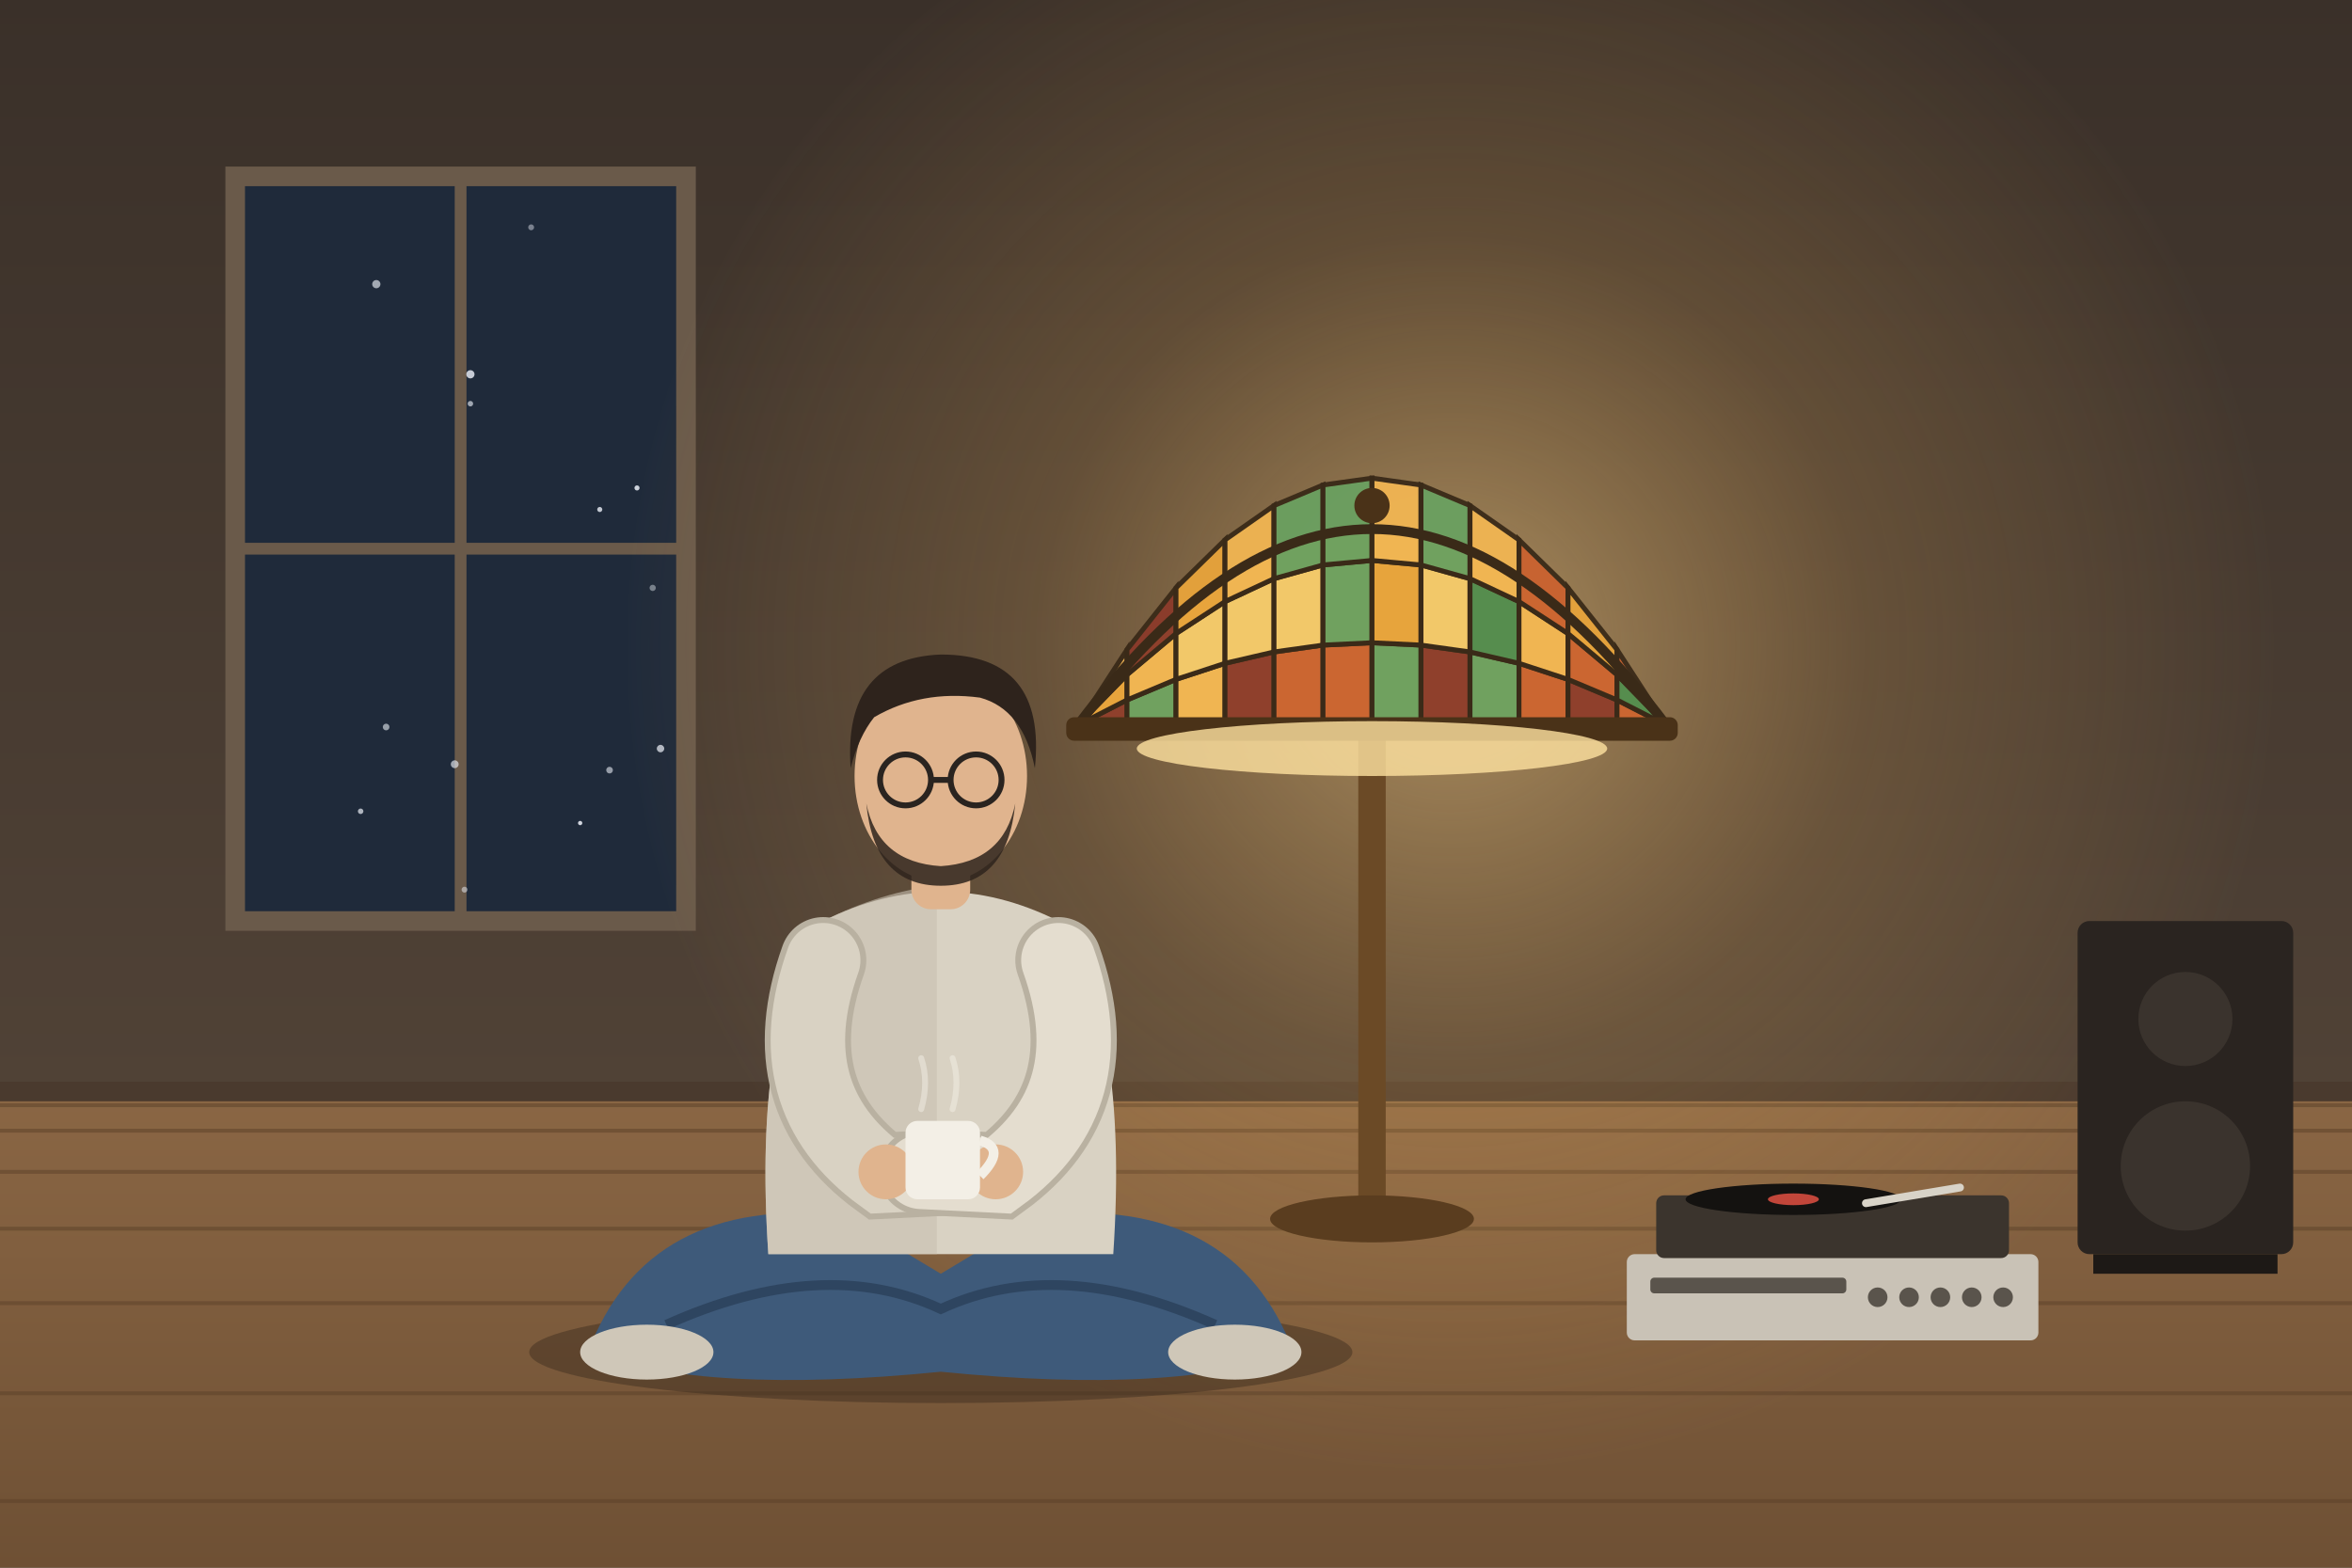
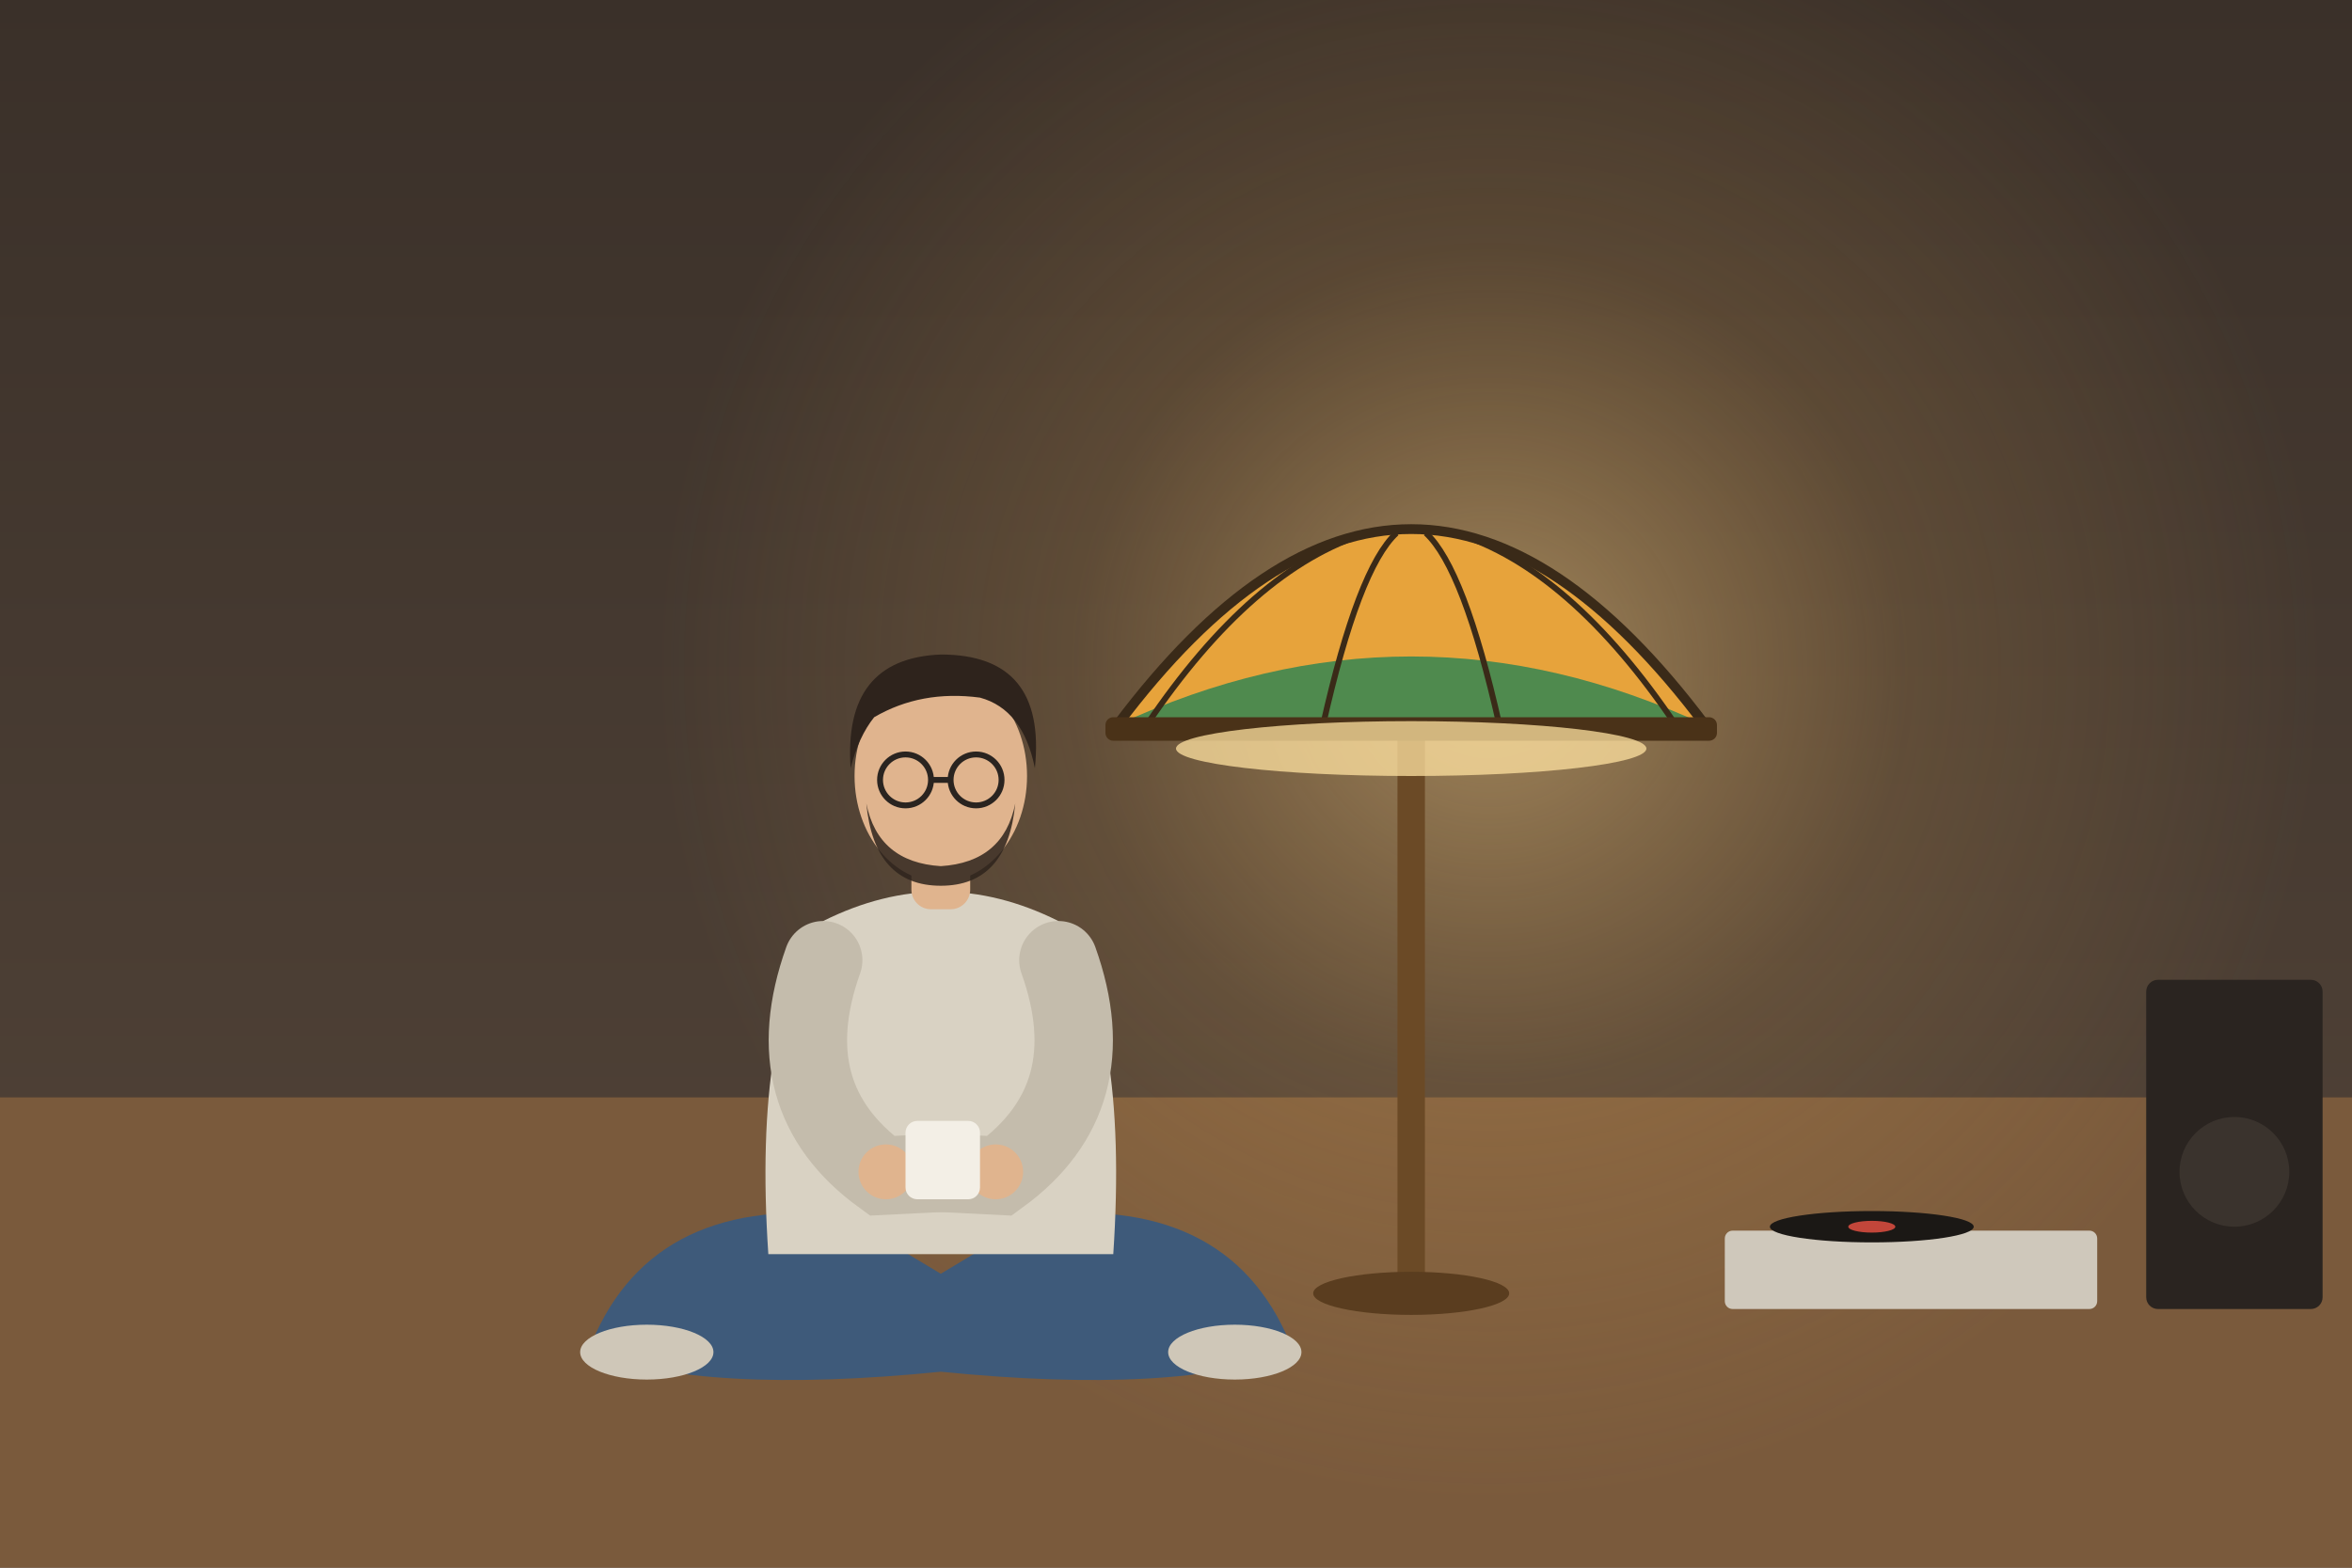
<svg xmlns="http://www.w3.org/2000/svg" viewBox="0 0 1200 800" width="1200" height="800">
  <defs>
    <linearGradient id="room" x1="0" y1="0" x2="0" y2="1">
      <stop offset="0" stop-color="#3a3029" />
-       <stop offset="1" stop-color="#5a4a3c" />
+       <stop offset="1" stop-color="#55463a" />
    </linearGradient>
    <radialGradient id="lamplight" cx="0.5" cy="0.5" r="0.5">
-       <stop offset="0" stop-color="#ffd58a" stop-opacity="0.55" />
-       <stop offset="0.5" stop-color="#f4b860" stop-opacity="0.18" />
+       <stop offset="0" stop-color="#ffd58a" stop-opacity="0.5" />
+       <stop offset="0.5" stop-color="#f4b860" stop-opacity="0.15" />
      <stop offset="1" stop-color="#f4b860" stop-opacity="0" />
    </radialGradient>
-     <linearGradient id="floor" x1="0" y1="0" x2="0" y2="1">
-       <stop offset="0" stop-color="#8a6644" />
-       <stop offset="1" stop-color="#6e5034" />
-     </linearGradient>
  </defs>
  <rect width="1200" height="800" fill="url(#room)" />
-   <rect x="120" y="90" width="230" height="380" fill="#1f2a3a" />
-   <rect x="120" y="90" width="230" height="380" fill="none" stroke="#6a5a4a" stroke-width="10" />
-   <line x1="235" y1="90" x2="235" y2="470" stroke="#6a5a4a" stroke-width="6" />
-   <line x1="120" y1="280" x2="350" y2="280" stroke="#6a5a4a" stroke-width="6" />
-   <circle cx="296" cy="420" r="1.1" fill="#e8ecf4" opacity="0.88" />
-   <circle cx="240" cy="191" r="2.1" fill="#e8ecf4" opacity="0.83" />
-   <circle cx="325" cy="249" r="1.3" fill="#e8ecf4" opacity="0.86" />
-   <circle cx="237" cy="454" r="1.5" fill="#e8ecf4" opacity="0.52" />
-   <circle cx="306" cy="260" r="1.3" fill="#e8ecf4" opacity="0.81" />
-   <circle cx="240" cy="206" r="1.4" fill="#e8ecf4" opacity="0.64" />
-   <circle cx="311" cy="393" r="1.7" fill="#e8ecf4" opacity="0.59" />
-   <circle cx="333" cy="300" r="1.6" fill="#e8ecf4" opacity="0.44" />
-   <circle cx="337" cy="382" r="1.9" fill="#e8ecf4" opacity="0.73" />
-   <circle cx="197" cy="371" r="1.7" fill="#e8ecf4" opacity="0.60" />
-   <circle cx="232" cy="390" r="2.0" fill="#e8ecf4" opacity="0.65" />
-   <circle cx="192" cy="145" r="2.1" fill="#e8ecf4" opacity="0.65" />
-   <circle cx="271" cy="116" r="1.5" fill="#e8ecf4" opacity="0.45" />
-   <circle cx="184" cy="414" r="1.4" fill="#e8ecf4" opacity="0.71" />
-   <rect y="560" width="1200" height="240" fill="url(#floor)" />
-   <line x1="0" y1="564" x2="1200" y2="564" stroke="#5a3f28" stroke-width="2" opacity="0.5" />
-   <line x1="0" y1="577" x2="1200" y2="577" stroke="#5a3f28" stroke-width="2" opacity="0.5" />
-   <line x1="0" y1="598" x2="1200" y2="598" stroke="#5a3f28" stroke-width="2" opacity="0.5" />
-   <line x1="0" y1="627" x2="1200" y2="627" stroke="#5a3f28" stroke-width="2" opacity="0.5" />
-   <line x1="0" y1="665" x2="1200" y2="665" stroke="#5a3f28" stroke-width="2" opacity="0.5" />
-   <line x1="0" y1="711" x2="1200" y2="711" stroke="#5a3f28" stroke-width="2" opacity="0.5" />
-   <line x1="0" y1="766" x2="1200" y2="766" stroke="#5a3f28" stroke-width="2" opacity="0.5" />
-   <rect y="552" width="1200" height="10" fill="#4a3a2e" />
-   <circle cx="740" cy="330" r="420" fill="url(#lamplight)" />
-   <rect x="1060" y="470" width="110" height="170" rx="6" fill="#2a2420" />
-   <circle cx="1115" cy="520" r="24" fill="#3a332d" />
-   <circle cx="1115" cy="595" r="33" fill="#3a332d" />
-   <rect x="1068" y="640" width="94" height="10" fill="#1d1916" />
-   <rect x="830" y="640" width="210" height="44" rx="4" fill="#c9c2b6" />
-   <rect x="842" y="652" width="100" height="8" rx="2" fill="#5a544c" />
-   <circle cx="958" cy="662" r="5" fill="#5a544c" />
-   <circle cx="974" cy="662" r="5" fill="#5a544c" />
-   <circle cx="990" cy="662" r="5" fill="#5a544c" />
-   <circle cx="1006" cy="662" r="5" fill="#5a544c" />
-   <circle cx="1022" cy="662" r="5" fill="#5a544c" />
-   <rect x="845" y="610" width="180" height="32" rx="4" fill="#3b342d" />
-   <ellipse cx="915" cy="612" rx="55" ry="8" fill="#141210" />
-   <ellipse cx="915" cy="612" rx="13" ry="3" fill="#c2463a" />
-   <line x1="1000" y1="606" x2="952" y2="614" stroke="#d8d3c8" stroke-width="4" stroke-linecap="round" />
-   <rect x="693" y="360" width="14" height="260" fill="#6b4a26" />
-   <ellipse cx="700" cy="622" rx="52" ry="12" fill="#5a3d1f" />
-   <path d="M550 370 Q700 170 850 370 Z" fill="#f0b552" />
-   <polygon points="550.0,370.0 575.0,370.0 575.0,357.2 550.0,370.0" fill="#8a3a2a" stroke="#3a2a18" stroke-width="2.5" opacity="0.95" />
-   <polygon points="550.0,370.0 575.0,357.2 575.0,344.3 550.0,370.0" fill="#e7a33b" stroke="#3a2a18" stroke-width="2.5" opacity="0.95" />
-   <polygon points="550.0,370.0 575.0,344.3 575.0,331.5 550.0,370.0" fill="#f0b552" stroke="#3a2a18" stroke-width="2.5" opacity="0.95" />
-   <polygon points="575.0,370.0 600.0,370.0 600.0,346.7 575.0,357.2" fill="#6aa060" stroke="#3a2a18" stroke-width="2.5" opacity="0.95" />
-   <polygon points="575.0,357.2 600.0,346.7 600.0,323.3 575.0,344.3" fill="#f0b552" stroke="#3a2a18" stroke-width="2.5" opacity="0.95" />
-   <polygon points="575.0,344.3 600.0,323.3 600.0,300.0 575.0,331.5" fill="#8a3a2a" stroke="#3a2a18" stroke-width="2.5" opacity="0.95" />
-   <polygon points="600.0,370.0 625.0,370.0 625.0,338.5 600.0,346.7" fill="#f0b552" stroke="#3a2a18" stroke-width="2.5" opacity="0.95" />
-   <polygon points="600.0,346.7 625.0,338.5 625.0,307.0 600.0,323.3" fill="#f2c86a" stroke="#3a2a18" stroke-width="2.5" opacity="0.95" />
-   <polygon points="600.0,323.3 625.0,307.0 625.0,275.5 600.0,300.0" fill="#e7a33b" stroke="#3a2a18" stroke-width="2.5" opacity="0.95" />
-   <polygon points="625.0,370.0 650.0,370.0 650.0,332.7 625.0,338.5" fill="#8a3a2a" stroke="#3a2a18" stroke-width="2.5" opacity="0.95" />
-   <polygon points="625.0,338.5 650.0,332.7 650.0,295.3 625.0,307.0" fill="#f2c86a" stroke="#3a2a18" stroke-width="2.5" opacity="0.95" />
-   <polygon points="625.0,307.0 650.0,295.3 650.0,258.0 625.0,275.5" fill="#f0b552" stroke="#3a2a18" stroke-width="2.5" opacity="0.95" />
-   <polygon points="650.0,370.0 675.0,370.0 675.0,329.2 650.0,332.7" fill="#c9622f" stroke="#3a2a18" stroke-width="2.5" opacity="0.95" />
-   <polygon points="650.0,332.7 675.0,329.2 675.0,288.3 650.0,295.3" fill="#f2c86a" stroke="#3a2a18" stroke-width="2.5" opacity="0.95" />
-   <polygon points="650.0,295.3 675.0,288.3 675.0,247.5 650.0,258.0" fill="#6aa060" stroke="#3a2a18" stroke-width="2.5" opacity="0.95" />
-   <polygon points="675.0,370.0 700.0,370.0 700.0,328.0 675.0,329.2" fill="#c9622f" stroke="#3a2a18" stroke-width="2.5" opacity="0.95" />
-   <polygon points="675.0,329.2 700.0,328.0 700.0,286.0 675.0,288.3" fill="#6aa060" stroke="#3a2a18" stroke-width="2.5" opacity="0.95" />
-   <polygon points="675.0,288.3 700.0,286.0 700.0,244.0 675.0,247.5" fill="#6aa060" stroke="#3a2a18" stroke-width="2.5" opacity="0.95" />
-   <polygon points="700.0,370.0 725.0,370.0 725.0,329.2 700.0,328.0" fill="#6aa060" stroke="#3a2a18" stroke-width="2.5" opacity="0.95" />
-   <polygon points="700.0,328.0 725.0,329.2 725.0,288.3 700.0,286.0" fill="#e7a33b" stroke="#3a2a18" stroke-width="2.5" opacity="0.95" />
-   <polygon points="700.0,286.0 725.0,288.3 725.0,247.5 700.0,244.0" fill="#f0b552" stroke="#3a2a18" stroke-width="2.5" opacity="0.95" />
-   <polygon points="725.0,370.0 750.0,370.0 750.0,332.7 725.0,329.2" fill="#8a3a2a" stroke="#3a2a18" stroke-width="2.5" opacity="0.95" />
-   <polygon points="725.0,329.2 750.0,332.7 750.0,295.3 725.0,288.3" fill="#f2c86a" stroke="#3a2a18" stroke-width="2.5" opacity="0.95" />
-   <polygon points="725.0,288.3 750.0,295.3 750.0,258.0 725.0,247.5" fill="#6aa060" stroke="#3a2a18" stroke-width="2.5" opacity="0.95" />
-   <polygon points="750.0,370.0 775.0,370.0 775.0,338.5 750.0,332.7" fill="#6aa060" stroke="#3a2a18" stroke-width="2.5" opacity="0.95" />
-   <polygon points="750.0,332.7 775.0,338.5 775.0,307.0 750.0,295.3" fill="#4f8a4e" stroke="#3a2a18" stroke-width="2.5" opacity="0.95" />
-   <polygon points="750.0,295.3 775.0,307.0 775.0,275.5 750.0,258.0" fill="#f0b552" stroke="#3a2a18" stroke-width="2.5" opacity="0.95" />
-   <polygon points="775.0,370.0 800.0,370.0 800.0,346.7 775.0,338.5" fill="#c9622f" stroke="#3a2a18" stroke-width="2.5" opacity="0.95" />
-   <polygon points="775.0,338.5 800.0,346.7 800.0,323.3 775.0,307.0" fill="#f0b552" stroke="#3a2a18" stroke-width="2.5" opacity="0.95" />
-   <polygon points="775.0,307.0 800.0,323.3 800.0,300.0 775.0,275.5" fill="#c9622f" stroke="#3a2a18" stroke-width="2.5" opacity="0.95" />
-   <polygon points="800.0,370.0 825.0,370.0 825.0,357.2 800.0,346.7" fill="#8a3a2a" stroke="#3a2a18" stroke-width="2.5" opacity="0.95" />
-   <polygon points="800.0,346.7 825.0,357.2 825.0,344.3 800.0,323.3" fill="#c9622f" stroke="#3a2a18" stroke-width="2.5" opacity="0.95" />
-   <polygon points="800.0,323.3 825.0,344.3 825.0,331.5 800.0,300.0" fill="#e7a33b" stroke="#3a2a18" stroke-width="2.5" opacity="0.95" />
-   <polygon points="825.0,370.0 850.0,370.0 850.0,370.0 825.0,357.2" fill="#c9622f" stroke="#3a2a18" stroke-width="2.5" opacity="0.95" />
-   <polygon points="825.0,357.2 850.0,370.0 850.0,370.0 825.0,344.3" fill="#4f8a4e" stroke="#3a2a18" stroke-width="2.5" opacity="0.95" />
-   <polygon points="825.0,344.3 850.0,370.0 850.0,370.0 825.0,331.5" fill="#c9622f" stroke="#3a2a18" stroke-width="2.5" opacity="0.95" />
-   <path d="M550 370 Q700 170 850 370" fill="none" stroke="#3a2a18" stroke-width="5" />
-   <rect x="544" y="366" width="312" height="12" rx="4" fill="#4a3218" />
-   <ellipse cx="700" cy="382" rx="120" ry="14" fill="#ffe2a0" opacity="0.8" />
-   <circle cx="700" cy="258" r="9" fill="#4a3218" />
-   <ellipse cx="480" cy="690" rx="210" ry="26" fill="#3a2a1c" opacity="0.45" />
+   <rect y="560" width="1200" height="240" fill="#7a5a3c" />
+   <circle cx="760" cy="340" r="430" fill="url(#lamplight)" />
+   <rect x="880" y="628" width="190" height="40" rx="4" fill="#cfc8bb" />
+   <ellipse cx="955" cy="626" rx="52" ry="8" fill="#1b1815" />
+   <ellipse cx="955" cy="626" rx="12" ry="3" fill="#c2463a" />
+   <rect x="1095" y="500" width="90" height="168" rx="6" fill="#2a2420" />
+   <circle cx="1140" cy="598" r="28" fill="#3a332d" />
+   <rect x="713" y="360" width="14" height="300" fill="#6b4a26" />
+   <ellipse cx="720" cy="660" rx="50" ry="11" fill="#5a3d1f" />
+   <path d="M570 370 Q720 170 870 370 Z" fill="#e7a33b" />
+   <path d="M570 370 Q720 300 870 370 Z" fill="#4f8a4e" />
+   <path d="M585.0 370 Q639.0 290 697.5 272" fill="none" stroke="#3a2a18" stroke-width="3" />
+   <path d="M675.0 370 Q693.0 290 712.5 272" fill="none" stroke="#3a2a18" stroke-width="3" />
+   <path d="M765.0 370 Q747.0 290 727.5 272" fill="none" stroke="#3a2a18" stroke-width="3" />
+   <path d="M855.0 370 Q801.0 290 742.5 272" fill="none" stroke="#3a2a18" stroke-width="3" />
+   <path d="M570 370 Q720 170 870 370" fill="none" stroke="#3a2a18" stroke-width="5" />
+   <rect x="564" y="366" width="312" height="12" rx="4" fill="#4a3218" />
+   <ellipse cx="720" cy="382" rx="120" ry="14" fill="#ffe2a0" opacity="0.75" />
  <path d="M300 690 Q330 610 430 620 L480 650 L530 620 Q630 610 660 690 Q600 712 480 700 Q360 712 300 690 Z" fill="#3e5a7a" />
-   <path d="M340 676 Q420 640 480 668 Q540 640 620 676" fill="none" stroke="#2e4560" stroke-width="5" />
  <ellipse cx="330" cy="690" rx="34" ry="14" fill="#cfc7b8" />
  <ellipse cx="630" cy="690" rx="34" ry="14" fill="#cfc7b8" />
  <path d="M392 640 Q384 520 420 470 Q480 440 540 470 Q576 520 568 640 Z" fill="#d9d2c3" />
-   <path d="M392 640 Q384 520 420 470 Q450 455 478 452 L478 640 Z" fill="#c8c0b0" opacity="0.6" />
-   <path d="M420 490 Q395 560 450 600 L490 598" fill="none" stroke="#b9b1a1" stroke-width="44" stroke-linecap="round" />
-   <path d="M420 490 Q395 560 450 600 L490 598" fill="none" stroke="#d9d2c3" stroke-width="38" stroke-linecap="round" />
-   <path d="M540 490 Q565 560 510 600 L470 598" fill="none" stroke="#b9b1a1" stroke-width="44" stroke-linecap="round" />
-   <path d="M540 490 Q565 560 510 600 L470 598" fill="none" stroke="#e4ddcf" stroke-width="38" stroke-linecap="round" />
+   <path d="M420 490 Q395 560 450 600 L490 598" fill="none" stroke="#c4bcac" stroke-width="40" stroke-linecap="round" />
+   <path d="M540 490 Q565 560 510 600 L470 598" fill="none" stroke="#c4bcac" stroke-width="40" stroke-linecap="round" />
  <circle cx="452" cy="598" r="14" fill="#e0b48e" />
  <circle cx="508" cy="598" r="14" fill="#e0b48e" />
  <rect x="462" y="572" width="38" height="40" rx="6" fill="#f3efe6" />
-   <path d="M500 582 q14 4 0 18" fill="none" stroke="#f3efe6" stroke-width="5" />
-   <path d="M470 566 q4 -14 0 -26 M486 566 q4 -14 0 -26" fill="none" stroke="#f3efe6" stroke-width="3" opacity="0.5" stroke-linecap="round" />
  <rect x="465" y="430" width="30" height="34" rx="10" fill="#e0b48e" />
  <ellipse cx="480" cy="396" rx="44" ry="54" fill="#e0b48e" />
  <path d="M434 392 Q430 336 480 334 Q534 334 528 392 Q522 362 500 356 Q470 352 446 366 Q438 376 434 392 Z" fill="#2e231c" />
  <path d="M442 410 Q446 452 480 452 Q514 452 518 410 Q512 440 480 442 Q448 440 442 410 Z" fill="#2e231c" opacity="0.85" />
  <circle cx="462" cy="398" r="13" fill="none" stroke="#2a2420" stroke-width="3" />
  <circle cx="498" cy="398" r="13" fill="none" stroke="#2a2420" stroke-width="3" />
  <line x1="475" y1="398" x2="485" y2="398" stroke="#2a2420" stroke-width="3" />
</svg>
